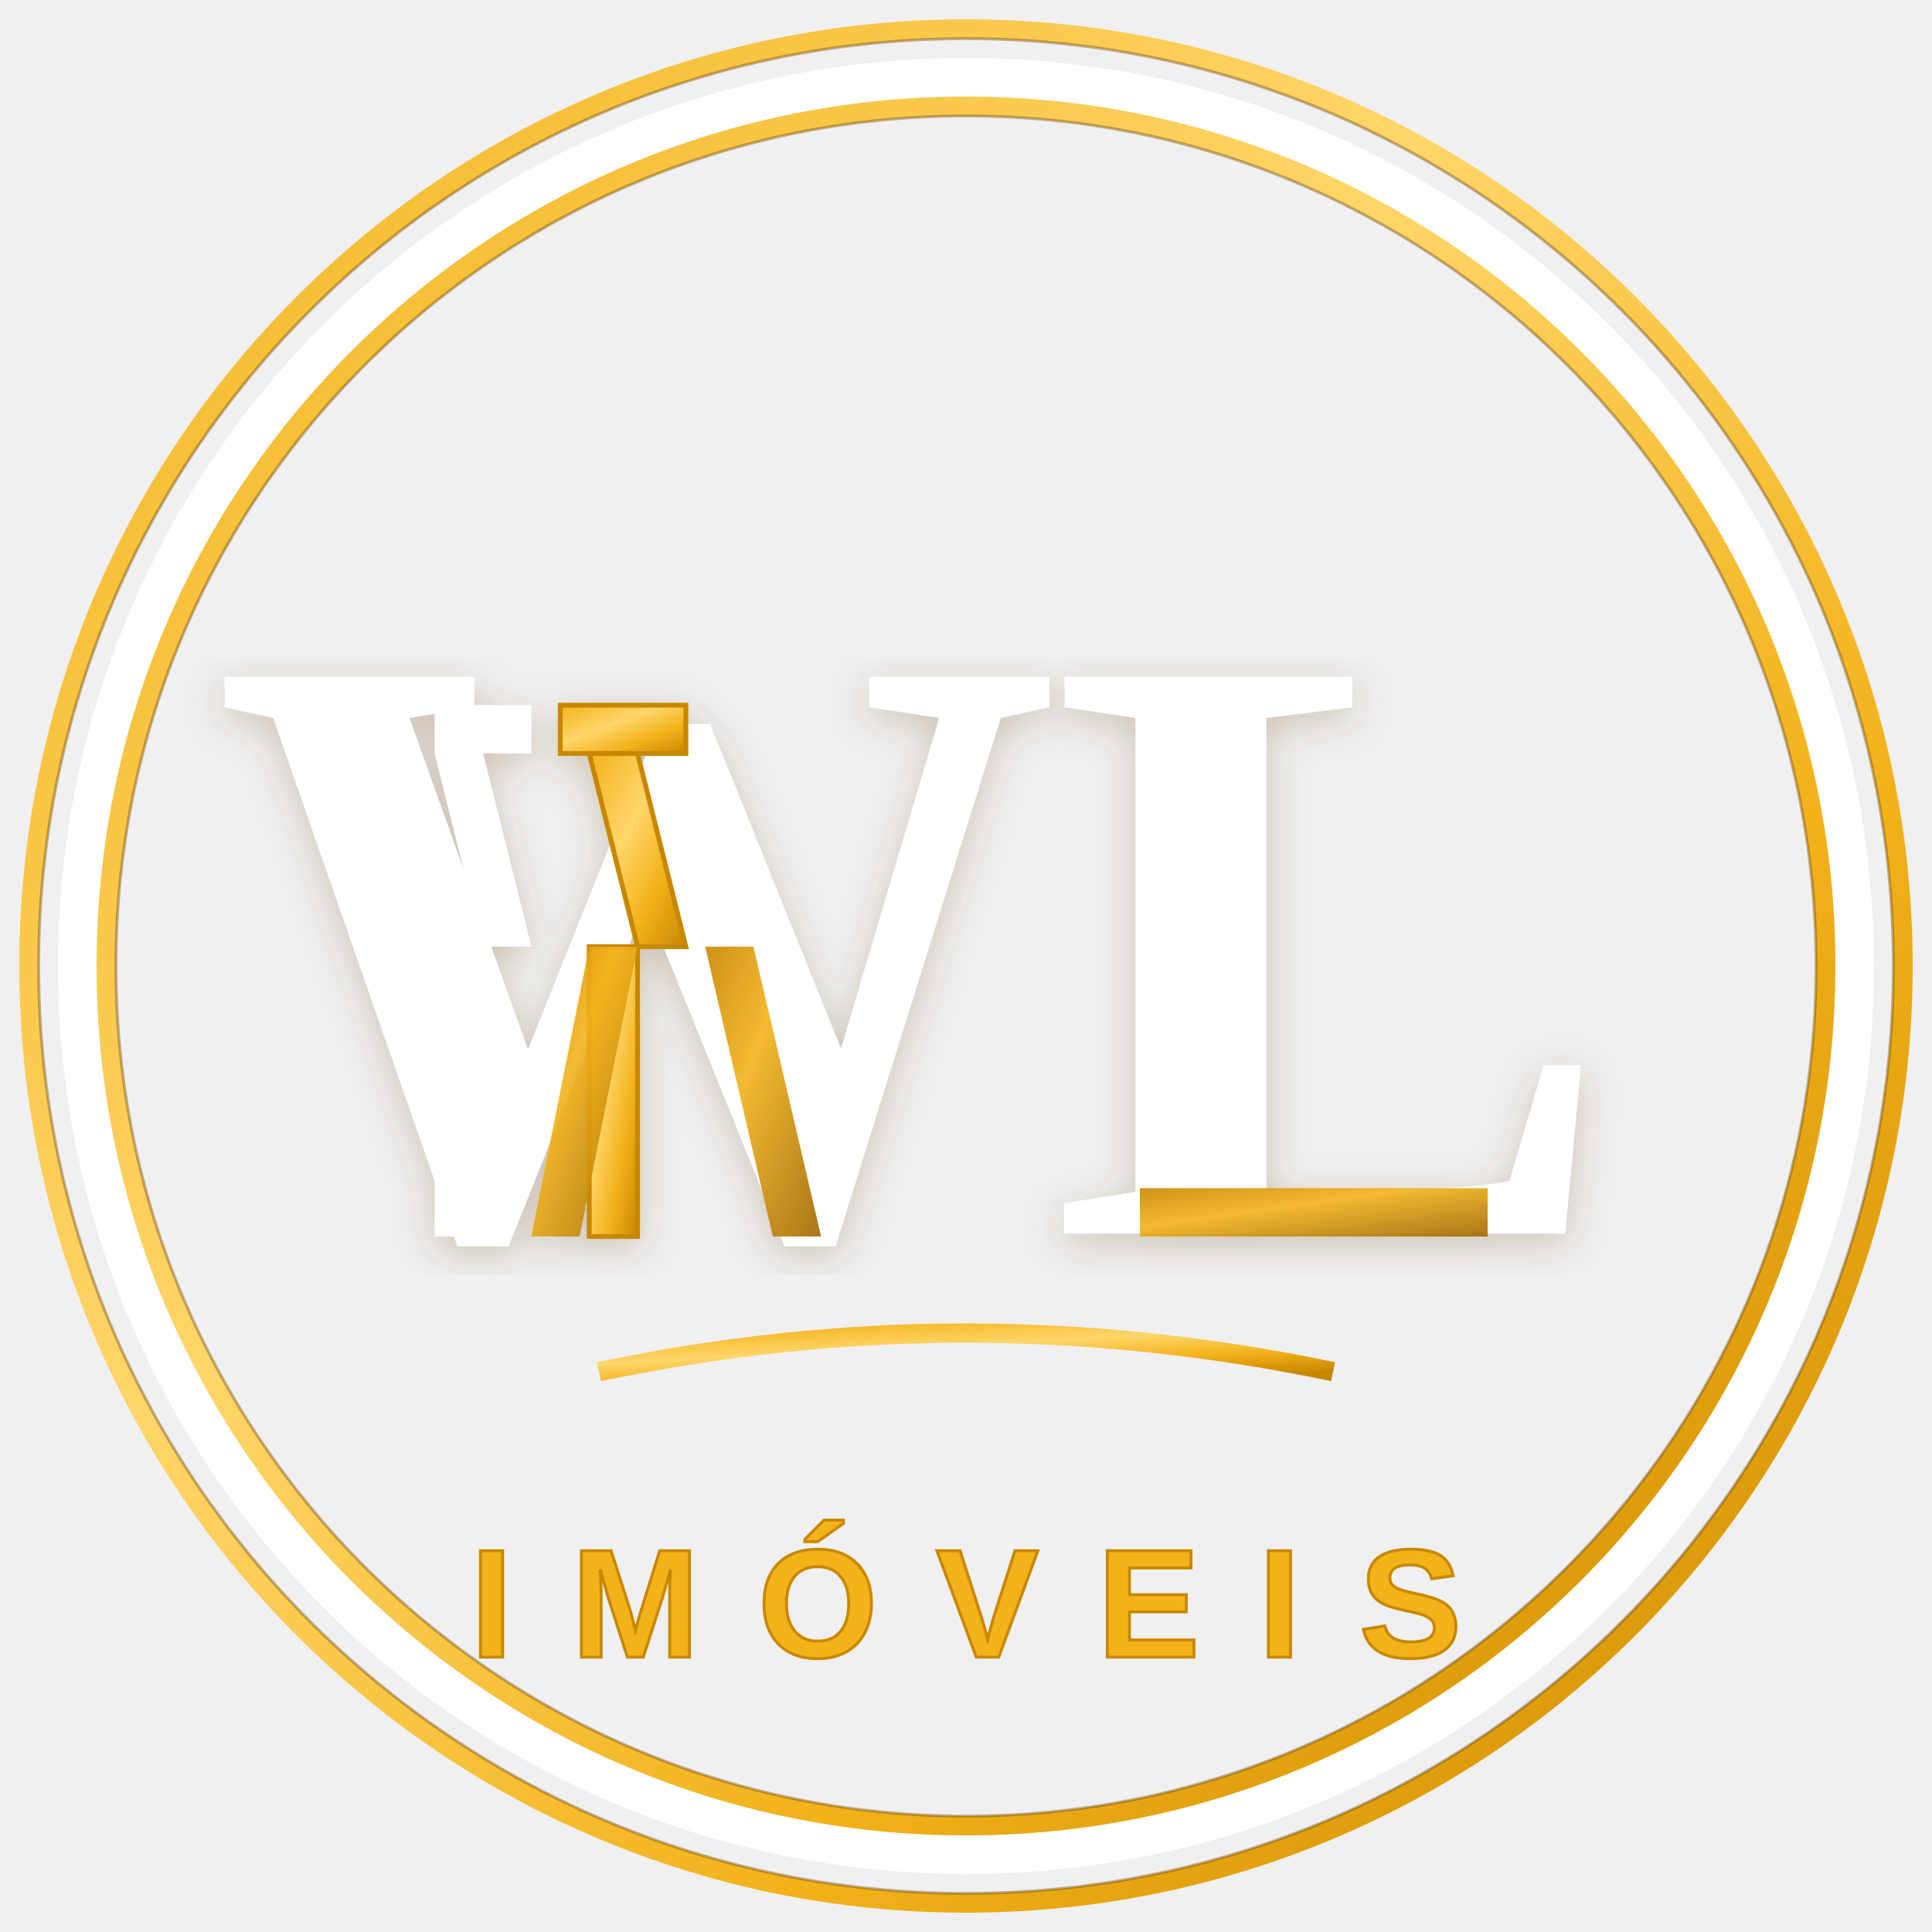
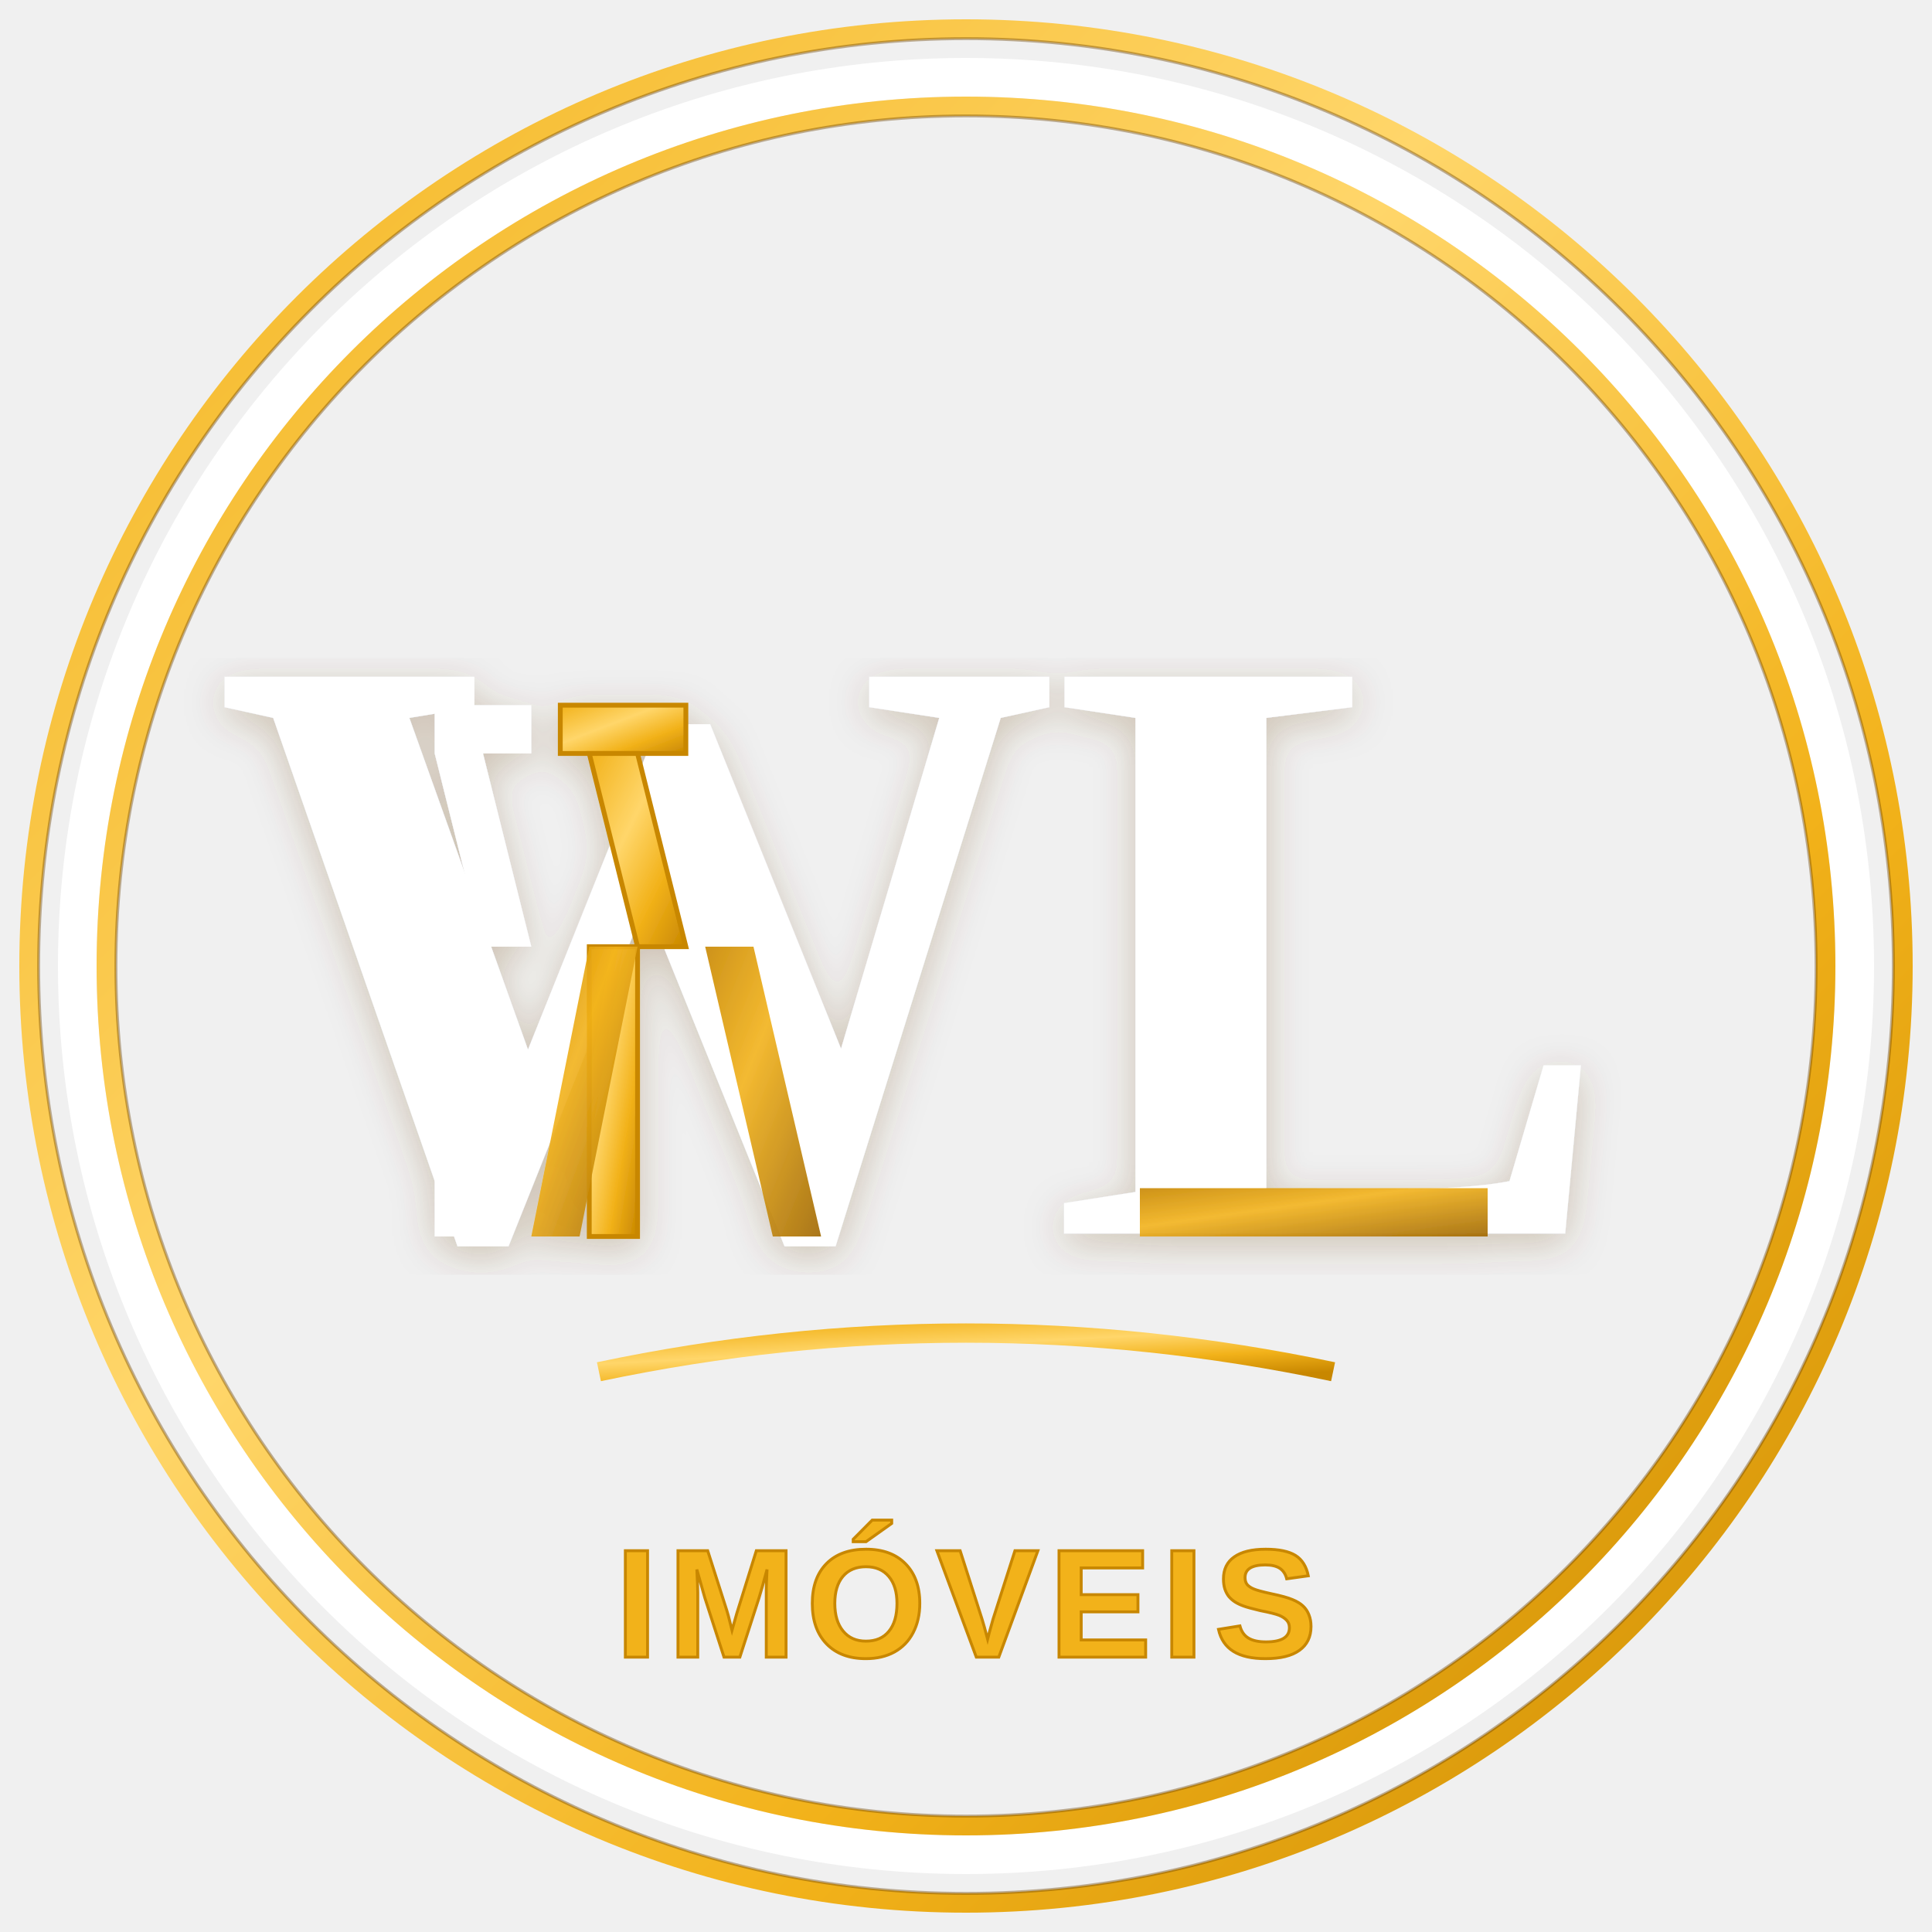
<svg xmlns="http://www.w3.org/2000/svg" viewBox="0 0 200 200" width="200" height="200">
  <defs>
    <linearGradient id="goldGrad" x1="0%" y1="0%" x2="100%" y2="100%">
      <stop offset="0%" style="stop-color:#F2B21A" />
      <stop offset="40%" style="stop-color:#FFD66A" />
      <stop offset="70%" style="stop-color:#F2B21A" />
      <stop offset="100%" style="stop-color:#C88700" />
    </linearGradient>
    <linearGradient id="goldDark" x1="0%" y1="0%" x2="100%" y2="100%">
      <stop offset="0%" style="stop-color:#C88700" />
      <stop offset="40%" style="stop-color:#F2B21A" />
      <stop offset="100%" style="stop-color:#A06700" />
    </linearGradient>
    <filter id="shadow" x="-5%" y="-5%" width="110%" height="110%">
      <feDropShadow dx="0" dy="1" stdDeviation="2" flood-color="#6B4200" flood-opacity="0.25" />
    </filter>
  </defs>
  <circle cx="100" cy="100" r="97" fill="none" stroke="url(#goldGrad)" stroke-width="2" />
  <circle cx="100" cy="100" r="96" fill="none" stroke="#6B4200" stroke-width="0.3" opacity="0.4" />
  <circle cx="100" cy="100" r="92" fill="none" stroke="#FFFFFF" stroke-width="4" />
  <circle cx="100" cy="100" r="89" fill="none" stroke="url(#goldGrad)" stroke-width="2" />
  <circle cx="100" cy="100" r="88" fill="none" stroke="#6B4200" stroke-width="0.3" opacity="0.4" />
  <g filter="url(#shadow)">
    <text x="66" y="98" font-family="'Times New Roman', Georgia, serif" font-size="88" font-weight="bold" fill="#FFFFFF" text-anchor="middle" dominant-baseline="central">W</text>
    <path d="M 45 73 L 55 73 L 55 78 L 45 78 Z" fill="#FFFFFF" />
    <path d="M 50 78 L 55 98 L 50 98 L 45 78 Z" fill="#FFFFFF" />
    <path d="M 50 98 L 50 128 L 45 128 L 45 98 Z" fill="#FFFFFF" />
    <path d="M 78 98               L 85 128               L 80 128               L 73 98               Z" fill="url(#goldDark)" opacity="0.9" />
    <path d="M 58 73 L 71 73 L 71 78 L 58 78 Z" fill="url(#goldGrad)" stroke="#C88700" stroke-width="0.5" />
    <path d="M 66 78 L 71 98 L 66 98 L 61 78 Z" fill="url(#goldGrad)" stroke="#C88700" stroke-width="0.5" />
    <path d="M 66 98 L 66 128 L 61 128 L 61 98 Z" fill="url(#goldGrad)" stroke="#C88700" stroke-width="0.5" />
    <path d="M 60 128               L 66 98               L 61 98               L 55 128               Z" fill="url(#goldDark)" opacity="0.9" />
    <text x="138" y="98" font-family="'Times New Roman', Georgia, serif" font-size="88" font-weight="bold" fill="#FFFFFF" text-anchor="middle" dominant-baseline="central">L</text>
    <path d="M 118 128               L 154 128               L 154 123               L 118 123               Z" fill="url(#goldDark)" opacity="0.9" />
  </g>
  <path d="M 62 142 Q 100 134 138 142" fill="none" stroke="url(#goldGrad)" stroke-width="2" />
-   <text x="100" y="166" font-family="Arial, Helvetica, sans-serif" font-size="16" font-weight="bold" fill="#F2B21A" text-anchor="middle" letter-spacing="6" dominant-baseline="central" stroke="#C88700" stroke-width="0.3">
+   <text x="100" y="166" font-family="Arial, Helvetica, sans-serif" font-size="16" font-weight="bold" fill="#F2B21A" text-anchor="middle" letter-spacing="1" dominant-baseline="central" stroke="#C88700" stroke-width="0.3">
    IMÓVEIS
  </text>
</svg>
